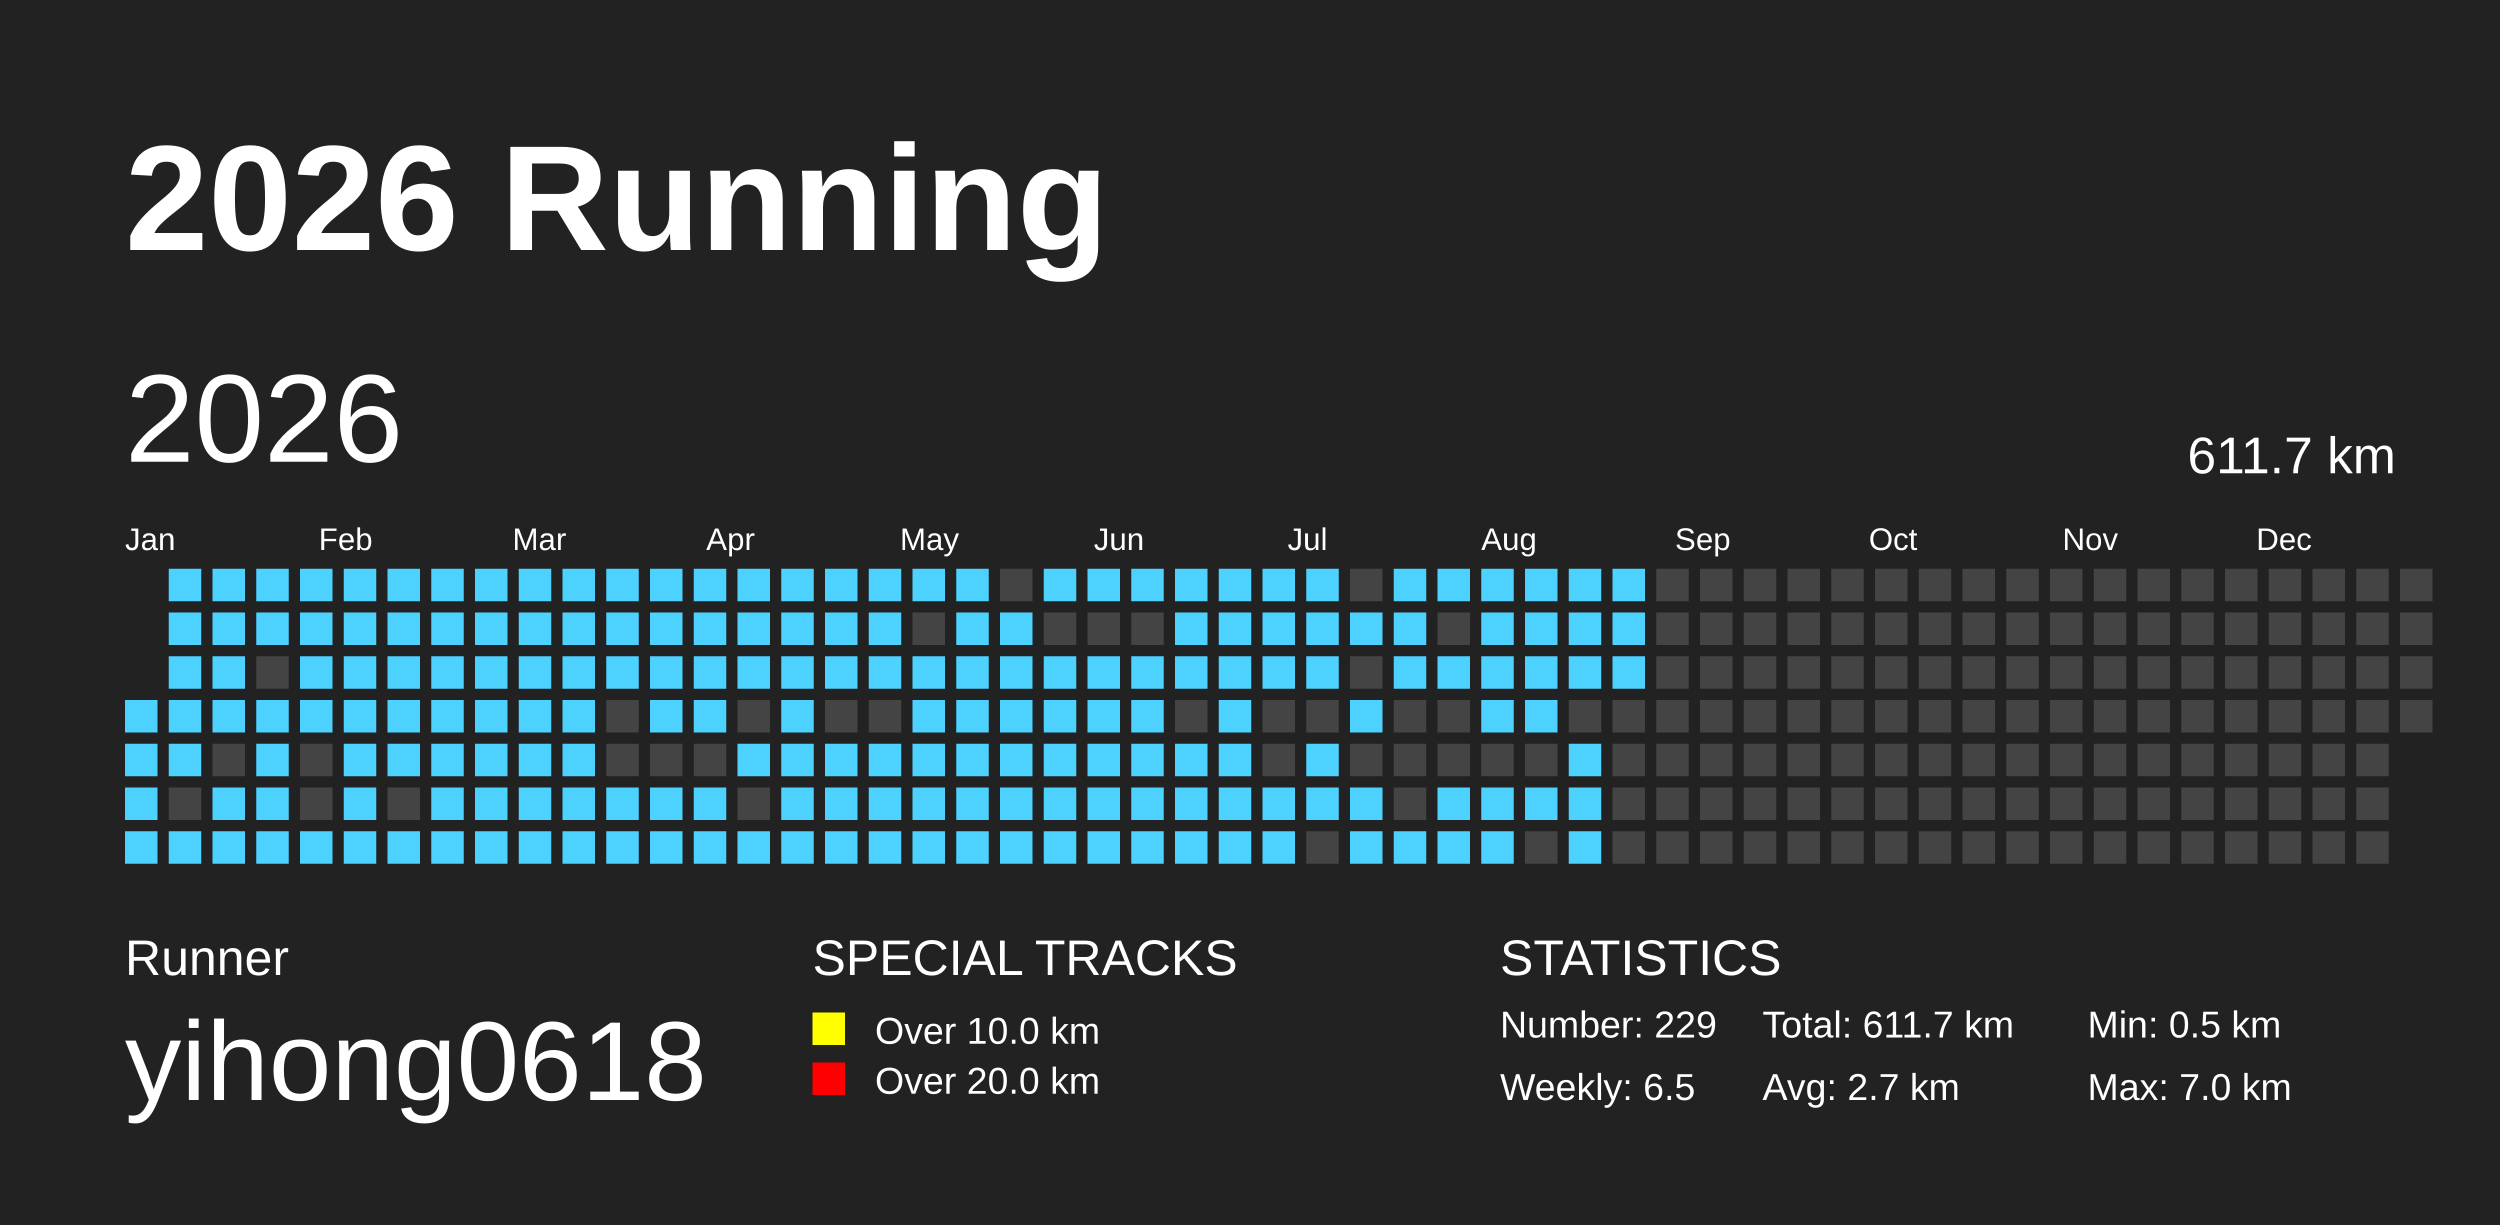
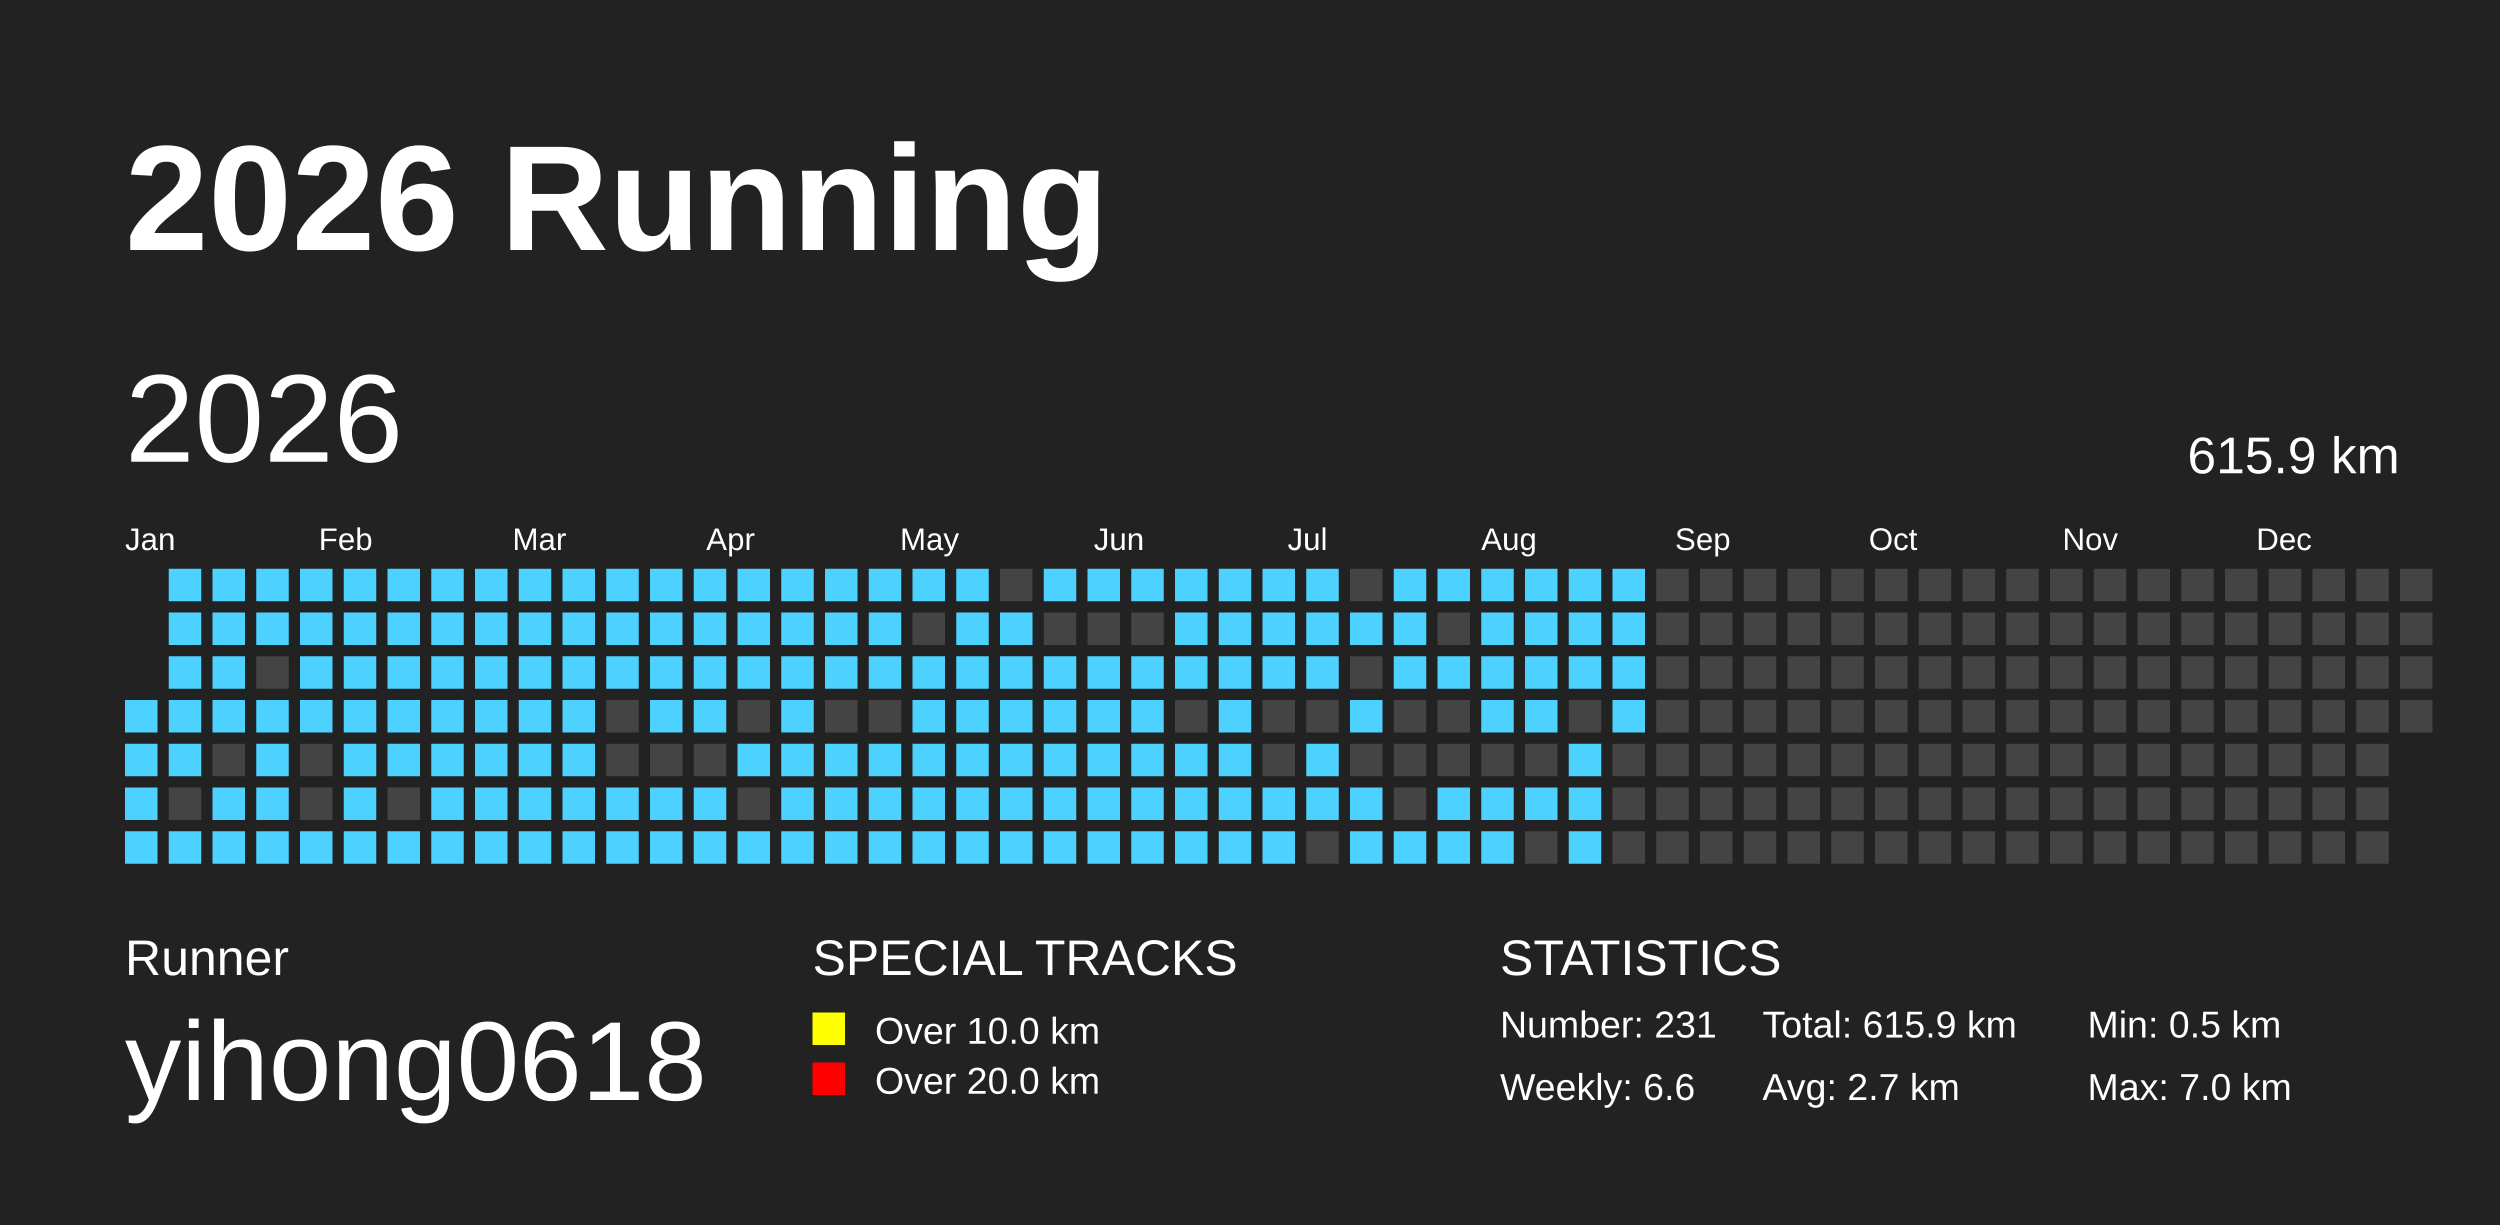
<svg xmlns="http://www.w3.org/2000/svg" baseProfile="full" height="98mm" version="1.1" viewBox="0,0,200,98" width="200mm">
  <defs />
  <rect fill="#222222" height="98" width="200" x="0" y="0" />
  <text fill="#FFFFFF" style="font-size:12px; font-family:Arial; font-weight:bold;" x="10" y="20">2026 Running</text>
  <text fill="#FFFFFF" style="font-size:4px; font-family:Arial" x="10" y="78">Runner</text>
  <text fill="#FFFFFF" style="font-size:9px; font-family:Arial" x="10" y="88">yihong0618</text>
  <text fill="#FFFFFF" style="font-size:4px; font-family:Arial" x="65" y="78">SPECIAL TRACKS</text>
  <rect fill="yellow" height="2.6" width="2.6" x="65" y="81" />
  <text fill="#FFFFFF" style="font-size:3px; font-family:Arial" x="70" y="83.5">Over 10.0 km</text>
  <rect fill="red" height="2.6" width="2.6" x="65" y="85" />
  <text fill="#FFFFFF" style="font-size:3px; font-family:Arial" x="70" y="87.5">Over 20.0 km</text>
  <text fill="#FFFFFF" style="font-size:4px; font-family:Arial" x="120" y="78">STATISTICS</text>
-   <text fill="#FFFFFF" style="font-size:3px; font-family:Arial" x="120" y="83">Number: 229</text>
-   <text fill="#FFFFFF" style="font-size:3px; font-family:Arial" x="120" y="88">Weekly: 6.5</text>
-   <text fill="#FFFFFF" style="font-size:3px; font-family:Arial" x="141" y="83">Total: 611.7 km</text>
+   <text fill="#FFFFFF" style="font-size:3px; font-family:Arial" x="120" y="83">Number: 231</text>
+   <text fill="#FFFFFF" style="font-size:3px; font-family:Arial" x="120" y="88">Weekly: 6.6</text>
+   <text fill="#FFFFFF" style="font-size:3px; font-family:Arial" x="141" y="83">Total: 615.9 km</text>
  <text fill="#FFFFFF" style="font-size:3px; font-family:Arial" x="141" y="88">Avg: 2.7 km</text>
  <text fill="#FFFFFF" style="font-size:3px; font-family:Arial" x="167" y="83">Min: 0.5 km</text>
  <text fill="#FFFFFF" style="font-size:3px; font-family:Arial" x="167" y="88">Max: 7.0 km</text>
  <text dominant-baseline="hanging" fill="#FFFFFF" style="font-size:10.0px; font-family:Arial;" x="10" y="30">2026</text>
-   <text dominant-baseline="hanging" fill="#FFFFFF" style="font-size:4.125px; font-family:Arial;" x="175" y="35">611.7 km</text>
+   <text dominant-baseline="hanging" fill="#FFFFFF" style="font-size:4.125px; font-family:Arial;" x="175" y="35">615.9 km</text>
  <text fill="#FFFFFF" style="font-size:2.5px; font-family:Arial" x="10.0" y="44">Jan</text>
  <text fill="#FFFFFF" style="font-size:2.5px; font-family:Arial" x="25.5" y="44">Feb</text>
  <text fill="#FFFFFF" style="font-size:2.5px; font-family:Arial" x="41.0" y="44">Mar</text>
  <text fill="#FFFFFF" style="font-size:2.5px; font-family:Arial" x="56.5" y="44">Apr</text>
  <text fill="#FFFFFF" style="font-size:2.5px; font-family:Arial" x="72.0" y="44">May</text>
  <text fill="#FFFFFF" style="font-size:2.5px; font-family:Arial" x="87.5" y="44">Jun</text>
  <text fill="#FFFFFF" style="font-size:2.5px; font-family:Arial" x="103.0" y="44">Jul</text>
  <text fill="#FFFFFF" style="font-size:2.5px; font-family:Arial" x="118.5" y="44">Aug</text>
  <text fill="#FFFFFF" style="font-size:2.5px; font-family:Arial" x="134.0" y="44">Sep</text>
  <text fill="#FFFFFF" style="font-size:2.5px; font-family:Arial" x="149.5" y="44">Oct</text>
  <text fill="#FFFFFF" style="font-size:2.5px; font-family:Arial" x="165.0" y="44">Nov</text>
  <text fill="#FFFFFF" style="font-size:2.5px; font-family:Arial" x="180.5" y="44">Dec</text>
  <rect fill="#4DD2FF" height="2.6" width="2.6" x="10.0" y="56.0" />
  <rect fill="#4DD2FF" height="2.6" width="2.6" x="10.0" y="59.5" />
  <rect fill="#4DD2FF" height="2.6" width="2.6" x="10.0" y="63.0" />
  <rect fill="#4DD2FF" height="2.6" width="2.6" x="10.0" y="66.5" />
  <rect fill="#4DD2FF" height="2.6" width="2.6" x="13.5" y="45.5" />
  <rect fill="#4DD2FF" height="2.6" width="2.6" x="13.5" y="49.0" />
  <rect fill="#4DD2FF" height="2.6" width="2.6" x="13.5" y="52.5" />
  <rect fill="#4DD2FF" height="2.6" width="2.6" x="13.5" y="56.0" />
  <rect fill="#4DD2FF" height="2.6" width="2.6" x="13.5" y="59.5" />
  <rect fill="#444444" height="2.6" width="2.6" x="13.5" y="63.0" />
  <rect fill="#4DD2FF" height="2.6" width="2.6" x="13.5" y="66.5" />
  <rect fill="#4DD2FF" height="2.6" width="2.6" x="17.0" y="45.5" />
  <rect fill="#4DD2FF" height="2.6" width="2.6" x="17.0" y="49.0" />
  <rect fill="#4DD2FF" height="2.6" width="2.6" x="17.0" y="52.5" />
  <rect fill="#4DD2FF" height="2.6" width="2.6" x="17.0" y="56.0" />
  <rect fill="#444444" height="2.6" width="2.6" x="17.0" y="59.5" />
  <rect fill="#4DD2FF" height="2.6" width="2.6" x="17.0" y="63.0" />
  <rect fill="#4DD2FF" height="2.6" width="2.6" x="17.0" y="66.5" />
  <rect fill="#4DD2FF" height="2.6" width="2.6" x="20.5" y="45.5" />
  <rect fill="#4DD2FF" height="2.6" width="2.6" x="20.5" y="49.0" />
  <rect fill="#444444" height="2.6" width="2.6" x="20.5" y="52.5" />
  <rect fill="#4DD2FF" height="2.6" width="2.6" x="20.5" y="56.0" />
  <rect fill="#4DD2FF" height="2.6" width="2.6" x="20.5" y="59.5" />
  <rect fill="#4DD2FF" height="2.6" width="2.6" x="20.5" y="63.0" />
  <rect fill="#4DD2FF" height="2.6" width="2.6" x="20.5" y="66.5" />
  <rect fill="#4DD2FF" height="2.6" width="2.6" x="24.0" y="45.5" />
  <rect fill="#4DD2FF" height="2.6" width="2.6" x="24.0" y="49.0" />
  <rect fill="#4DD2FF" height="2.6" width="2.6" x="24.0" y="52.5" />
  <rect fill="#4DD2FF" height="2.6" width="2.6" x="24.0" y="56.0" />
  <rect fill="#444444" height="2.6" width="2.6" x="24.0" y="59.5" />
  <rect fill="#444444" height="2.6" width="2.6" x="24.0" y="63.0" />
  <rect fill="#4DD2FF" height="2.6" width="2.6" x="24.0" y="66.5" />
  <rect fill="#4DD2FF" height="2.6" width="2.6" x="27.5" y="45.5" />
  <rect fill="#4DD2FF" height="2.6" width="2.6" x="27.5" y="49.0" />
  <rect fill="#4DD2FF" height="2.6" width="2.6" x="27.5" y="52.5" />
  <rect fill="#4DD2FF" height="2.6" width="2.6" x="27.5" y="56.0" />
  <rect fill="#4DD2FF" height="2.6" width="2.6" x="27.5" y="59.5" />
  <rect fill="#4DD2FF" height="2.6" width="2.6" x="27.5" y="63.0" />
  <rect fill="#4DD2FF" height="2.6" width="2.6" x="27.5" y="66.5" />
  <rect fill="#4DD2FF" height="2.6" width="2.6" x="31.0" y="45.5" />
  <rect fill="#4DD2FF" height="2.6" width="2.6" x="31.0" y="49.0" />
  <rect fill="#4DD2FF" height="2.6" width="2.6" x="31.0" y="52.5" />
  <rect fill="#4DD2FF" height="2.6" width="2.6" x="31.0" y="56.0" />
  <rect fill="#4DD2FF" height="2.6" width="2.6" x="31.0" y="59.5" />
  <rect fill="#444444" height="2.6" width="2.6" x="31.0" y="63.0" />
  <rect fill="#4DD2FF" height="2.6" width="2.6" x="31.0" y="66.5" />
  <rect fill="#4DD2FF" height="2.6" width="2.6" x="34.5" y="45.5" />
  <rect fill="#4DD2FF" height="2.6" width="2.6" x="34.5" y="49.0" />
  <rect fill="#4DD2FF" height="2.6" width="2.6" x="34.5" y="52.5" />
  <rect fill="#4DD2FF" height="2.6" width="2.6" x="34.5" y="56.0" />
  <rect fill="#4DD2FF" height="2.6" width="2.6" x="34.5" y="59.5" />
  <rect fill="#4DD2FF" height="2.6" width="2.6" x="34.5" y="63.0" />
  <rect fill="#4DD2FF" height="2.6" width="2.6" x="34.5" y="66.5" />
  <rect fill="#4DD2FF" height="2.6" width="2.6" x="38.0" y="45.5" />
  <rect fill="#4DD2FF" height="2.6" width="2.6" x="38.0" y="49.0" />
  <rect fill="#4DD2FF" height="2.6" width="2.6" x="38.0" y="52.5" />
  <rect fill="#4DD2FF" height="2.6" width="2.6" x="38.0" y="56.0" />
  <rect fill="#4DD2FF" height="2.6" width="2.6" x="38.0" y="59.5" />
  <rect fill="#4DD2FF" height="2.6" width="2.6" x="38.0" y="63.0" />
  <rect fill="#4DD2FF" height="2.6" width="2.6" x="38.0" y="66.5" />
  <rect fill="#4DD2FF" height="2.6" width="2.6" x="41.5" y="45.5" />
  <rect fill="#4DD2FF" height="2.6" width="2.6" x="41.5" y="49.0" />
  <rect fill="#4DD2FF" height="2.6" width="2.6" x="41.5" y="52.5" />
  <rect fill="#4DD2FF" height="2.6" width="2.6" x="41.5" y="56.0" />
  <rect fill="#4DD2FF" height="2.6" width="2.6" x="41.5" y="59.5" />
  <rect fill="#4DD2FF" height="2.6" width="2.6" x="41.5" y="63.0" />
  <rect fill="#4DD2FF" height="2.6" width="2.6" x="41.5" y="66.5" />
  <rect fill="#4DD2FF" height="2.6" width="2.6" x="45.0" y="45.5" />
  <rect fill="#4DD2FF" height="2.6" width="2.6" x="45.0" y="49.0" />
  <rect fill="#4DD2FF" height="2.6" width="2.6" x="45.0" y="52.5" />
  <rect fill="#4DD2FF" height="2.6" width="2.6" x="45.0" y="56.0" />
  <rect fill="#4DD2FF" height="2.6" width="2.6" x="45.0" y="59.5" />
  <rect fill="#4DD2FF" height="2.6" width="2.6" x="45.0" y="63.0" />
  <rect fill="#4DD2FF" height="2.6" width="2.6" x="45.0" y="66.5" />
  <rect fill="#4DD2FF" height="2.6" width="2.6" x="48.5" y="45.5" />
  <rect fill="#4DD2FF" height="2.6" width="2.6" x="48.5" y="49.0" />
  <rect fill="#4DD2FF" height="2.6" width="2.6" x="48.5" y="52.5" />
  <rect fill="#444444" height="2.6" width="2.6" x="48.5" y="56.0" />
  <rect fill="#444444" height="2.6" width="2.6" x="48.5" y="59.5" />
  <rect fill="#4DD2FF" height="2.6" width="2.6" x="48.5" y="63.0" />
  <rect fill="#4DD2FF" height="2.6" width="2.6" x="48.5" y="66.5" />
  <rect fill="#4DD2FF" height="2.6" width="2.6" x="52.0" y="45.5" />
  <rect fill="#4DD2FF" height="2.6" width="2.6" x="52.0" y="49.0" />
  <rect fill="#4DD2FF" height="2.6" width="2.6" x="52.0" y="52.5" />
  <rect fill="#4DD2FF" height="2.6" width="2.6" x="52.0" y="56.0" />
  <rect fill="#444444" height="2.6" width="2.6" x="52.0" y="59.5" />
  <rect fill="#4DD2FF" height="2.6" width="2.6" x="52.0" y="63.0" />
  <rect fill="#4DD2FF" height="2.6" width="2.6" x="52.0" y="66.5" />
  <rect fill="#4DD2FF" height="2.6" width="2.6" x="55.5" y="45.5" />
  <rect fill="#4DD2FF" height="2.6" width="2.6" x="55.5" y="49.0" />
  <rect fill="#4DD2FF" height="2.6" width="2.6" x="55.5" y="52.5" />
  <rect fill="#4DD2FF" height="2.6" width="2.6" x="55.5" y="56.0" />
  <rect fill="#444444" height="2.6" width="2.6" x="55.5" y="59.5" />
  <rect fill="#4DD2FF" height="2.6" width="2.6" x="55.5" y="63.0" />
  <rect fill="#4DD2FF" height="2.6" width="2.6" x="55.5" y="66.5" />
  <rect fill="#4DD2FF" height="2.6" width="2.6" x="59.0" y="45.5" />
  <rect fill="#4DD2FF" height="2.6" width="2.6" x="59.0" y="49.0" />
  <rect fill="#4DD2FF" height="2.6" width="2.6" x="59.0" y="52.5" />
  <rect fill="#444444" height="2.6" width="2.6" x="59.0" y="56.0" />
  <rect fill="#4DD2FF" height="2.6" width="2.6" x="59.0" y="59.5" />
  <rect fill="#444444" height="2.6" width="2.6" x="59.0" y="63.0" />
  <rect fill="#4DD2FF" height="2.6" width="2.6" x="59.0" y="66.5" />
  <rect fill="#4DD2FF" height="2.6" width="2.6" x="62.5" y="45.5" />
  <rect fill="#4DD2FF" height="2.6" width="2.6" x="62.5" y="49.0" />
  <rect fill="#4DD2FF" height="2.6" width="2.6" x="62.5" y="52.5" />
  <rect fill="#4DD2FF" height="2.6" width="2.6" x="62.5" y="56.0" />
  <rect fill="#4DD2FF" height="2.6" width="2.6" x="62.5" y="59.5" />
  <rect fill="#4DD2FF" height="2.6" width="2.6" x="62.5" y="63.0" />
  <rect fill="#4DD2FF" height="2.6" width="2.6" x="62.5" y="66.5" />
  <rect fill="#4DD2FF" height="2.6" width="2.6" x="66.0" y="45.5" />
  <rect fill="#4DD2FF" height="2.6" width="2.6" x="66.0" y="49.0" />
  <rect fill="#4DD2FF" height="2.6" width="2.6" x="66.0" y="52.5" />
  <rect fill="#444444" height="2.6" width="2.6" x="66.0" y="56.0" />
  <rect fill="#4DD2FF" height="2.6" width="2.6" x="66.0" y="59.5" />
  <rect fill="#4DD2FF" height="2.6" width="2.6" x="66.0" y="63.0" />
  <rect fill="#4DD2FF" height="2.6" width="2.6" x="66.0" y="66.5" />
  <rect fill="#4DD2FF" height="2.6" width="2.6" x="69.5" y="45.5" />
  <rect fill="#4DD2FF" height="2.6" width="2.6" x="69.5" y="49.0" />
  <rect fill="#4DD2FF" height="2.6" width="2.6" x="69.5" y="52.5" />
  <rect fill="#444444" height="2.6" width="2.6" x="69.5" y="56.0" />
  <rect fill="#4DD2FF" height="2.6" width="2.6" x="69.5" y="59.5" />
  <rect fill="#4DD2FF" height="2.6" width="2.6" x="69.5" y="63.0" />
  <rect fill="#4DD2FF" height="2.6" width="2.6" x="69.5" y="66.5" />
  <rect fill="#4DD2FF" height="2.6" width="2.6" x="73.0" y="45.5" />
  <rect fill="#444444" height="2.6" width="2.6" x="73.0" y="49.0" />
  <rect fill="#4DD2FF" height="2.6" width="2.6" x="73.0" y="52.5" />
  <rect fill="#4DD2FF" height="2.6" width="2.6" x="73.0" y="56.0" />
  <rect fill="#4DD2FF" height="2.6" width="2.6" x="73.0" y="59.5" />
  <rect fill="#4DD2FF" height="2.6" width="2.6" x="73.0" y="63.0" />
  <rect fill="#4DD2FF" height="2.6" width="2.6" x="73.0" y="66.5" />
  <rect fill="#4DD2FF" height="2.6" width="2.6" x="76.5" y="45.5" />
  <rect fill="#4DD2FF" height="2.6" width="2.6" x="76.5" y="49.0" />
  <rect fill="#4DD2FF" height="2.6" width="2.6" x="76.5" y="52.5" />
  <rect fill="#4DD2FF" height="2.6" width="2.6" x="76.5" y="56.0" />
  <rect fill="#4DD2FF" height="2.6" width="2.6" x="76.5" y="59.5" />
  <rect fill="#4DD2FF" height="2.6" width="2.6" x="76.5" y="63.0" />
  <rect fill="#4DD2FF" height="2.6" width="2.6" x="76.5" y="66.5" />
  <rect fill="#444444" height="2.6" width="2.6" x="80.0" y="45.5" />
  <rect fill="#4DD2FF" height="2.6" width="2.6" x="80.0" y="49.0" />
  <rect fill="#4DD2FF" height="2.6" width="2.6" x="80.0" y="52.5" />
  <rect fill="#4DD2FF" height="2.6" width="2.6" x="80.0" y="56.0" />
  <rect fill="#4DD2FF" height="2.6" width="2.6" x="80.0" y="59.5" />
  <rect fill="#4DD2FF" height="2.6" width="2.6" x="80.0" y="63.0" />
  <rect fill="#4DD2FF" height="2.6" width="2.6" x="80.0" y="66.5" />
  <rect fill="#4DD2FF" height="2.6" width="2.6" x="83.5" y="45.5" />
  <rect fill="#444444" height="2.6" width="2.6" x="83.5" y="49.0" />
  <rect fill="#4DD2FF" height="2.6" width="2.6" x="83.5" y="52.5" />
  <rect fill="#4DD2FF" height="2.6" width="2.6" x="83.5" y="56.0" />
  <rect fill="#4DD2FF" height="2.6" width="2.6" x="83.5" y="59.5" />
  <rect fill="#4DD2FF" height="2.6" width="2.6" x="83.5" y="63.0" />
  <rect fill="#4DD2FF" height="2.6" width="2.6" x="83.5" y="66.5" />
  <rect fill="#4DD2FF" height="2.6" width="2.6" x="87.0" y="45.5" />
  <rect fill="#444444" height="2.6" width="2.6" x="87.0" y="49.0" />
  <rect fill="#4DD2FF" height="2.6" width="2.6" x="87.0" y="52.5" />
  <rect fill="#4DD2FF" height="2.6" width="2.6" x="87.0" y="56.0" />
  <rect fill="#4DD2FF" height="2.6" width="2.6" x="87.0" y="59.5" />
  <rect fill="#4DD2FF" height="2.6" width="2.6" x="87.0" y="63.0" />
  <rect fill="#4DD2FF" height="2.6" width="2.6" x="87.0" y="66.5" />
  <rect fill="#4DD2FF" height="2.6" width="2.6" x="90.5" y="45.5" />
  <rect fill="#444444" height="2.6" width="2.6" x="90.5" y="49.0" />
  <rect fill="#4DD2FF" height="2.6" width="2.6" x="90.5" y="52.5" />
  <rect fill="#4DD2FF" height="2.6" width="2.6" x="90.5" y="56.0" />
  <rect fill="#4DD2FF" height="2.6" width="2.6" x="90.5" y="59.5" />
  <rect fill="#4DD2FF" height="2.6" width="2.6" x="90.5" y="63.0" />
  <rect fill="#4DD2FF" height="2.6" width="2.6" x="90.5" y="66.5" />
  <rect fill="#4DD2FF" height="2.6" width="2.6" x="94.0" y="45.5" />
  <rect fill="#4DD2FF" height="2.6" width="2.6" x="94.0" y="49.0" />
  <rect fill="#4DD2FF" height="2.6" width="2.6" x="94.0" y="52.5" />
  <rect fill="#444444" height="2.6" width="2.6" x="94.0" y="56.0" />
  <rect fill="#4DD2FF" height="2.6" width="2.6" x="94.0" y="59.5" />
  <rect fill="#4DD2FF" height="2.6" width="2.6" x="94.0" y="63.0" />
  <rect fill="#4DD2FF" height="2.6" width="2.6" x="94.0" y="66.5" />
  <rect fill="#4DD2FF" height="2.6" width="2.6" x="97.5" y="45.5" />
  <rect fill="#4DD2FF" height="2.6" width="2.6" x="97.5" y="49.0" />
  <rect fill="#4DD2FF" height="2.6" width="2.6" x="97.5" y="52.5" />
  <rect fill="#4DD2FF" height="2.6" width="2.6" x="97.5" y="56.0" />
  <rect fill="#4DD2FF" height="2.6" width="2.6" x="97.5" y="59.5" />
  <rect fill="#4DD2FF" height="2.6" width="2.6" x="97.5" y="63.0" />
  <rect fill="#4DD2FF" height="2.6" width="2.6" x="97.5" y="66.5" />
  <rect fill="#4DD2FF" height="2.6" width="2.6" x="101.0" y="45.5" />
  <rect fill="#4DD2FF" height="2.6" width="2.6" x="101.0" y="49.0" />
  <rect fill="#4DD2FF" height="2.6" width="2.6" x="101.0" y="52.5" />
  <rect fill="#444444" height="2.6" width="2.6" x="101.0" y="56.0" />
  <rect fill="#444444" height="2.6" width="2.6" x="101.0" y="59.5" />
  <rect fill="#4DD2FF" height="2.6" width="2.6" x="101.0" y="63.0" />
  <rect fill="#4DD2FF" height="2.6" width="2.6" x="101.0" y="66.5" />
  <rect fill="#4DD2FF" height="2.6" width="2.6" x="104.5" y="45.5" />
  <rect fill="#4DD2FF" height="2.6" width="2.6" x="104.5" y="49.0" />
  <rect fill="#4DD2FF" height="2.6" width="2.6" x="104.5" y="52.5" />
  <rect fill="#444444" height="2.6" width="2.6" x="104.5" y="56.0" />
  <rect fill="#4DD2FF" height="2.6" width="2.6" x="104.5" y="59.5" />
  <rect fill="#4DD2FF" height="2.6" width="2.6" x="104.5" y="63.0" />
  <rect fill="#444444" height="2.6" width="2.6" x="104.5" y="66.5" />
  <rect fill="#444444" height="2.6" width="2.6" x="108.0" y="45.5" />
  <rect fill="#4DD2FF" height="2.6" width="2.6" x="108.0" y="49.0" />
  <rect fill="#444444" height="2.6" width="2.6" x="108.0" y="52.5" />
  <rect fill="#4DD2FF" height="2.6" width="2.6" x="108.0" y="56.0" />
  <rect fill="#444444" height="2.6" width="2.6" x="108.0" y="59.5" />
  <rect fill="#4DD2FF" height="2.6" width="2.6" x="108.0" y="63.0" />
  <rect fill="#4DD2FF" height="2.6" width="2.6" x="108.0" y="66.5" />
  <rect fill="#4DD2FF" height="2.6" width="2.6" x="111.5" y="45.5" />
  <rect fill="#4DD2FF" height="2.6" width="2.6" x="111.5" y="49.0" />
  <rect fill="#4DD2FF" height="2.6" width="2.6" x="111.5" y="52.5" />
  <rect fill="#444444" height="2.6" width="2.6" x="111.5" y="56.0" />
  <rect fill="#444444" height="2.6" width="2.6" x="111.5" y="59.5" />
  <rect fill="#444444" height="2.6" width="2.6" x="111.5" y="63.0" />
  <rect fill="#4DD2FF" height="2.6" width="2.6" x="111.5" y="66.5" />
  <rect fill="#4DD2FF" height="2.6" width="2.6" x="115.0" y="45.5" />
  <rect fill="#444444" height="2.6" width="2.6" x="115.0" y="49.0" />
  <rect fill="#4DD2FF" height="2.6" width="2.6" x="115.0" y="52.5" />
  <rect fill="#444444" height="2.6" width="2.6" x="115.0" y="56.0" />
  <rect fill="#444444" height="2.6" width="2.6" x="115.0" y="59.5" />
  <rect fill="#4DD2FF" height="2.6" width="2.6" x="115.0" y="63.0" />
  <rect fill="#4DD2FF" height="2.6" width="2.6" x="115.0" y="66.5" />
  <rect fill="#4DD2FF" height="2.6" width="2.6" x="118.5" y="45.5" />
  <rect fill="#4DD2FF" height="2.6" width="2.6" x="118.5" y="49.0" />
  <rect fill="#4DD2FF" height="2.6" width="2.6" x="118.5" y="52.5" />
  <rect fill="#4DD2FF" height="2.6" width="2.6" x="118.5" y="56.0" />
  <rect fill="#444444" height="2.6" width="2.6" x="118.5" y="59.5" />
  <rect fill="#4DD2FF" height="2.6" width="2.6" x="118.5" y="63.0" />
  <rect fill="#4DD2FF" height="2.6" width="2.6" x="118.5" y="66.5" />
  <rect fill="#4DD2FF" height="2.6" width="2.6" x="122.0" y="45.5" />
  <rect fill="#4DD2FF" height="2.6" width="2.6" x="122.0" y="49.0" />
  <rect fill="#4DD2FF" height="2.6" width="2.6" x="122.0" y="52.5" />
  <rect fill="#4DD2FF" height="2.6" width="2.6" x="122.0" y="56.0" />
  <rect fill="#444444" height="2.6" width="2.6" x="122.0" y="59.5" />
  <rect fill="#4DD2FF" height="2.6" width="2.6" x="122.0" y="63.0" />
  <rect fill="#444444" height="2.6" width="2.6" x="122.0" y="66.5" />
  <rect fill="#4DD2FF" height="2.6" width="2.6" x="125.5" y="45.5" />
  <rect fill="#4DD2FF" height="2.6" width="2.6" x="125.5" y="49.0" />
  <rect fill="#4DD2FF" height="2.6" width="2.6" x="125.5" y="52.5" />
  <rect fill="#444444" height="2.6" width="2.6" x="125.5" y="56.0" />
  <rect fill="#4DD2FF" height="2.6" width="2.6" x="125.5" y="59.5" />
  <rect fill="#4DD2FF" height="2.6" width="2.6" x="125.5" y="63.0" />
  <rect fill="#4DD2FF" height="2.6" width="2.6" x="125.5" y="66.5" />
  <rect fill="#4DD2FF" height="2.6" width="2.6" x="129.0" y="45.5" />
  <rect fill="#4DD2FF" height="2.6" width="2.6" x="129.0" y="49.0" />
  <rect fill="#4DD2FF" height="2.6" width="2.6" x="129.0" y="52.5" />
-   <rect fill="#444444" height="2.6" width="2.6" x="129.0" y="56.0" />
+   <rect fill="#4DD2FF" height="2.6" width="2.6" x="129.0" y="56.0" />
  <rect fill="#444444" height="2.6" width="2.6" x="129.0" y="59.5" />
  <rect fill="#444444" height="2.6" width="2.6" x="129.0" y="63.0" />
  <rect fill="#444444" height="2.6" width="2.6" x="129.0" y="66.5" />
  <rect fill="#444444" height="2.6" width="2.6" x="132.5" y="45.5" />
  <rect fill="#444444" height="2.6" width="2.6" x="132.5" y="49.0" />
  <rect fill="#444444" height="2.6" width="2.6" x="132.5" y="52.5" />
  <rect fill="#444444" height="2.6" width="2.6" x="132.5" y="56.0" />
  <rect fill="#444444" height="2.6" width="2.6" x="132.5" y="59.5" />
  <rect fill="#444444" height="2.6" width="2.6" x="132.5" y="63.0" />
  <rect fill="#444444" height="2.6" width="2.6" x="132.5" y="66.5" />
  <rect fill="#444444" height="2.6" width="2.6" x="136.0" y="45.5" />
  <rect fill="#444444" height="2.6" width="2.6" x="136.0" y="49.0" />
  <rect fill="#444444" height="2.6" width="2.6" x="136.0" y="52.5" />
  <rect fill="#444444" height="2.6" width="2.6" x="136.0" y="56.0" />
  <rect fill="#444444" height="2.6" width="2.6" x="136.0" y="59.5" />
  <rect fill="#444444" height="2.6" width="2.6" x="136.0" y="63.0" />
  <rect fill="#444444" height="2.6" width="2.6" x="136.0" y="66.5" />
  <rect fill="#444444" height="2.6" width="2.6" x="139.5" y="45.5" />
  <rect fill="#444444" height="2.6" width="2.6" x="139.5" y="49.0" />
  <rect fill="#444444" height="2.6" width="2.6" x="139.5" y="52.5" />
  <rect fill="#444444" height="2.6" width="2.6" x="139.5" y="56.0" />
  <rect fill="#444444" height="2.6" width="2.6" x="139.5" y="59.5" />
  <rect fill="#444444" height="2.6" width="2.6" x="139.5" y="63.0" />
  <rect fill="#444444" height="2.6" width="2.6" x="139.5" y="66.5" />
  <rect fill="#444444" height="2.6" width="2.6" x="143.0" y="45.5" />
  <rect fill="#444444" height="2.6" width="2.6" x="143.0" y="49.0" />
  <rect fill="#444444" height="2.6" width="2.6" x="143.0" y="52.5" />
  <rect fill="#444444" height="2.6" width="2.6" x="143.0" y="56.0" />
  <rect fill="#444444" height="2.6" width="2.6" x="143.0" y="59.5" />
  <rect fill="#444444" height="2.6" width="2.6" x="143.0" y="63.0" />
  <rect fill="#444444" height="2.6" width="2.6" x="143.0" y="66.5" />
  <rect fill="#444444" height="2.6" width="2.6" x="146.5" y="45.5" />
  <rect fill="#444444" height="2.6" width="2.6" x="146.5" y="49.0" />
  <rect fill="#444444" height="2.6" width="2.6" x="146.5" y="52.5" />
  <rect fill="#444444" height="2.6" width="2.6" x="146.5" y="56.0" />
  <rect fill="#444444" height="2.6" width="2.6" x="146.5" y="59.5" />
  <rect fill="#444444" height="2.6" width="2.6" x="146.5" y="63.0" />
  <rect fill="#444444" height="2.6" width="2.6" x="146.5" y="66.5" />
  <rect fill="#444444" height="2.6" width="2.6" x="150.0" y="45.5" />
  <rect fill="#444444" height="2.6" width="2.6" x="150.0" y="49.0" />
  <rect fill="#444444" height="2.6" width="2.6" x="150.0" y="52.5" />
  <rect fill="#444444" height="2.6" width="2.6" x="150.0" y="56.0" />
  <rect fill="#444444" height="2.6" width="2.6" x="150.0" y="59.5" />
  <rect fill="#444444" height="2.6" width="2.6" x="150.0" y="63.0" />
  <rect fill="#444444" height="2.6" width="2.6" x="150.0" y="66.5" />
  <rect fill="#444444" height="2.6" width="2.6" x="153.5" y="45.5" />
  <rect fill="#444444" height="2.6" width="2.6" x="153.5" y="49.0" />
  <rect fill="#444444" height="2.6" width="2.6" x="153.5" y="52.5" />
  <rect fill="#444444" height="2.6" width="2.6" x="153.5" y="56.0" />
  <rect fill="#444444" height="2.6" width="2.6" x="153.5" y="59.5" />
  <rect fill="#444444" height="2.6" width="2.6" x="153.5" y="63.0" />
  <rect fill="#444444" height="2.6" width="2.6" x="153.5" y="66.5" />
  <rect fill="#444444" height="2.6" width="2.6" x="157.0" y="45.5" />
  <rect fill="#444444" height="2.6" width="2.6" x="157.0" y="49.0" />
  <rect fill="#444444" height="2.6" width="2.6" x="157.0" y="52.5" />
  <rect fill="#444444" height="2.6" width="2.6" x="157.0" y="56.0" />
  <rect fill="#444444" height="2.6" width="2.6" x="157.0" y="59.5" />
  <rect fill="#444444" height="2.6" width="2.6" x="157.0" y="63.0" />
  <rect fill="#444444" height="2.6" width="2.6" x="157.0" y="66.5" />
  <rect fill="#444444" height="2.6" width="2.6" x="160.5" y="45.5" />
  <rect fill="#444444" height="2.6" width="2.6" x="160.5" y="49.0" />
  <rect fill="#444444" height="2.6" width="2.6" x="160.5" y="52.5" />
  <rect fill="#444444" height="2.6" width="2.6" x="160.5" y="56.0" />
  <rect fill="#444444" height="2.6" width="2.6" x="160.5" y="59.5" />
  <rect fill="#444444" height="2.6" width="2.6" x="160.5" y="63.0" />
  <rect fill="#444444" height="2.6" width="2.6" x="160.5" y="66.5" />
  <rect fill="#444444" height="2.6" width="2.6" x="164.0" y="45.5" />
  <rect fill="#444444" height="2.6" width="2.6" x="164.0" y="49.0" />
  <rect fill="#444444" height="2.6" width="2.6" x="164.0" y="52.5" />
  <rect fill="#444444" height="2.6" width="2.6" x="164.0" y="56.0" />
  <rect fill="#444444" height="2.6" width="2.6" x="164.0" y="59.5" />
  <rect fill="#444444" height="2.6" width="2.6" x="164.0" y="63.0" />
  <rect fill="#444444" height="2.6" width="2.6" x="164.0" y="66.5" />
  <rect fill="#444444" height="2.6" width="2.6" x="167.5" y="45.5" />
  <rect fill="#444444" height="2.6" width="2.6" x="167.5" y="49.0" />
  <rect fill="#444444" height="2.6" width="2.6" x="167.5" y="52.5" />
  <rect fill="#444444" height="2.6" width="2.6" x="167.5" y="56.0" />
  <rect fill="#444444" height="2.6" width="2.6" x="167.5" y="59.5" />
  <rect fill="#444444" height="2.6" width="2.6" x="167.5" y="63.0" />
  <rect fill="#444444" height="2.6" width="2.6" x="167.5" y="66.5" />
  <rect fill="#444444" height="2.6" width="2.6" x="171.0" y="45.5" />
  <rect fill="#444444" height="2.6" width="2.6" x="171.0" y="49.0" />
  <rect fill="#444444" height="2.6" width="2.6" x="171.0" y="52.5" />
  <rect fill="#444444" height="2.6" width="2.6" x="171.0" y="56.0" />
  <rect fill="#444444" height="2.6" width="2.6" x="171.0" y="59.5" />
  <rect fill="#444444" height="2.6" width="2.6" x="171.0" y="63.0" />
  <rect fill="#444444" height="2.6" width="2.6" x="171.0" y="66.5" />
  <rect fill="#444444" height="2.6" width="2.6" x="174.5" y="45.5" />
  <rect fill="#444444" height="2.6" width="2.6" x="174.5" y="49.0" />
  <rect fill="#444444" height="2.6" width="2.6" x="174.5" y="52.5" />
  <rect fill="#444444" height="2.6" width="2.6" x="174.5" y="56.0" />
  <rect fill="#444444" height="2.6" width="2.6" x="174.5" y="59.5" />
  <rect fill="#444444" height="2.6" width="2.6" x="174.5" y="63.0" />
  <rect fill="#444444" height="2.6" width="2.6" x="174.5" y="66.5" />
  <rect fill="#444444" height="2.6" width="2.6" x="178.0" y="45.5" />
  <rect fill="#444444" height="2.6" width="2.6" x="178.0" y="49.0" />
  <rect fill="#444444" height="2.6" width="2.6" x="178.0" y="52.5" />
  <rect fill="#444444" height="2.6" width="2.6" x="178.0" y="56.0" />
  <rect fill="#444444" height="2.6" width="2.6" x="178.0" y="59.5" />
  <rect fill="#444444" height="2.6" width="2.6" x="178.0" y="63.0" />
  <rect fill="#444444" height="2.6" width="2.6" x="178.0" y="66.5" />
  <rect fill="#444444" height="2.6" width="2.6" x="181.5" y="45.5" />
  <rect fill="#444444" height="2.6" width="2.6" x="181.5" y="49.0" />
  <rect fill="#444444" height="2.6" width="2.6" x="181.5" y="52.5" />
  <rect fill="#444444" height="2.6" width="2.6" x="181.5" y="56.0" />
  <rect fill="#444444" height="2.6" width="2.6" x="181.5" y="59.5" />
  <rect fill="#444444" height="2.6" width="2.6" x="181.5" y="63.0" />
  <rect fill="#444444" height="2.6" width="2.6" x="181.5" y="66.5" />
  <rect fill="#444444" height="2.6" width="2.6" x="185.0" y="45.5" />
  <rect fill="#444444" height="2.6" width="2.6" x="185.0" y="49.0" />
  <rect fill="#444444" height="2.6" width="2.6" x="185.0" y="52.5" />
  <rect fill="#444444" height="2.6" width="2.6" x="185.0" y="56.0" />
  <rect fill="#444444" height="2.6" width="2.6" x="185.0" y="59.5" />
  <rect fill="#444444" height="2.6" width="2.6" x="185.0" y="63.0" />
  <rect fill="#444444" height="2.6" width="2.6" x="185.0" y="66.5" />
  <rect fill="#444444" height="2.6" width="2.6" x="188.5" y="45.5" />
  <rect fill="#444444" height="2.6" width="2.6" x="188.5" y="49.0" />
  <rect fill="#444444" height="2.6" width="2.6" x="188.5" y="52.5" />
  <rect fill="#444444" height="2.6" width="2.6" x="188.5" y="56.0" />
  <rect fill="#444444" height="2.6" width="2.6" x="188.5" y="59.5" />
  <rect fill="#444444" height="2.6" width="2.6" x="188.5" y="63.0" />
  <rect fill="#444444" height="2.6" width="2.6" x="188.5" y="66.5" />
  <rect fill="#444444" height="2.6" width="2.6" x="192.0" y="45.5" />
  <rect fill="#444444" height="2.6" width="2.6" x="192.0" y="49.0" />
  <rect fill="#444444" height="2.6" width="2.6" x="192.0" y="52.5" />
  <rect fill="#444444" height="2.6" width="2.6" x="192.0" y="56.0" />
</svg>
